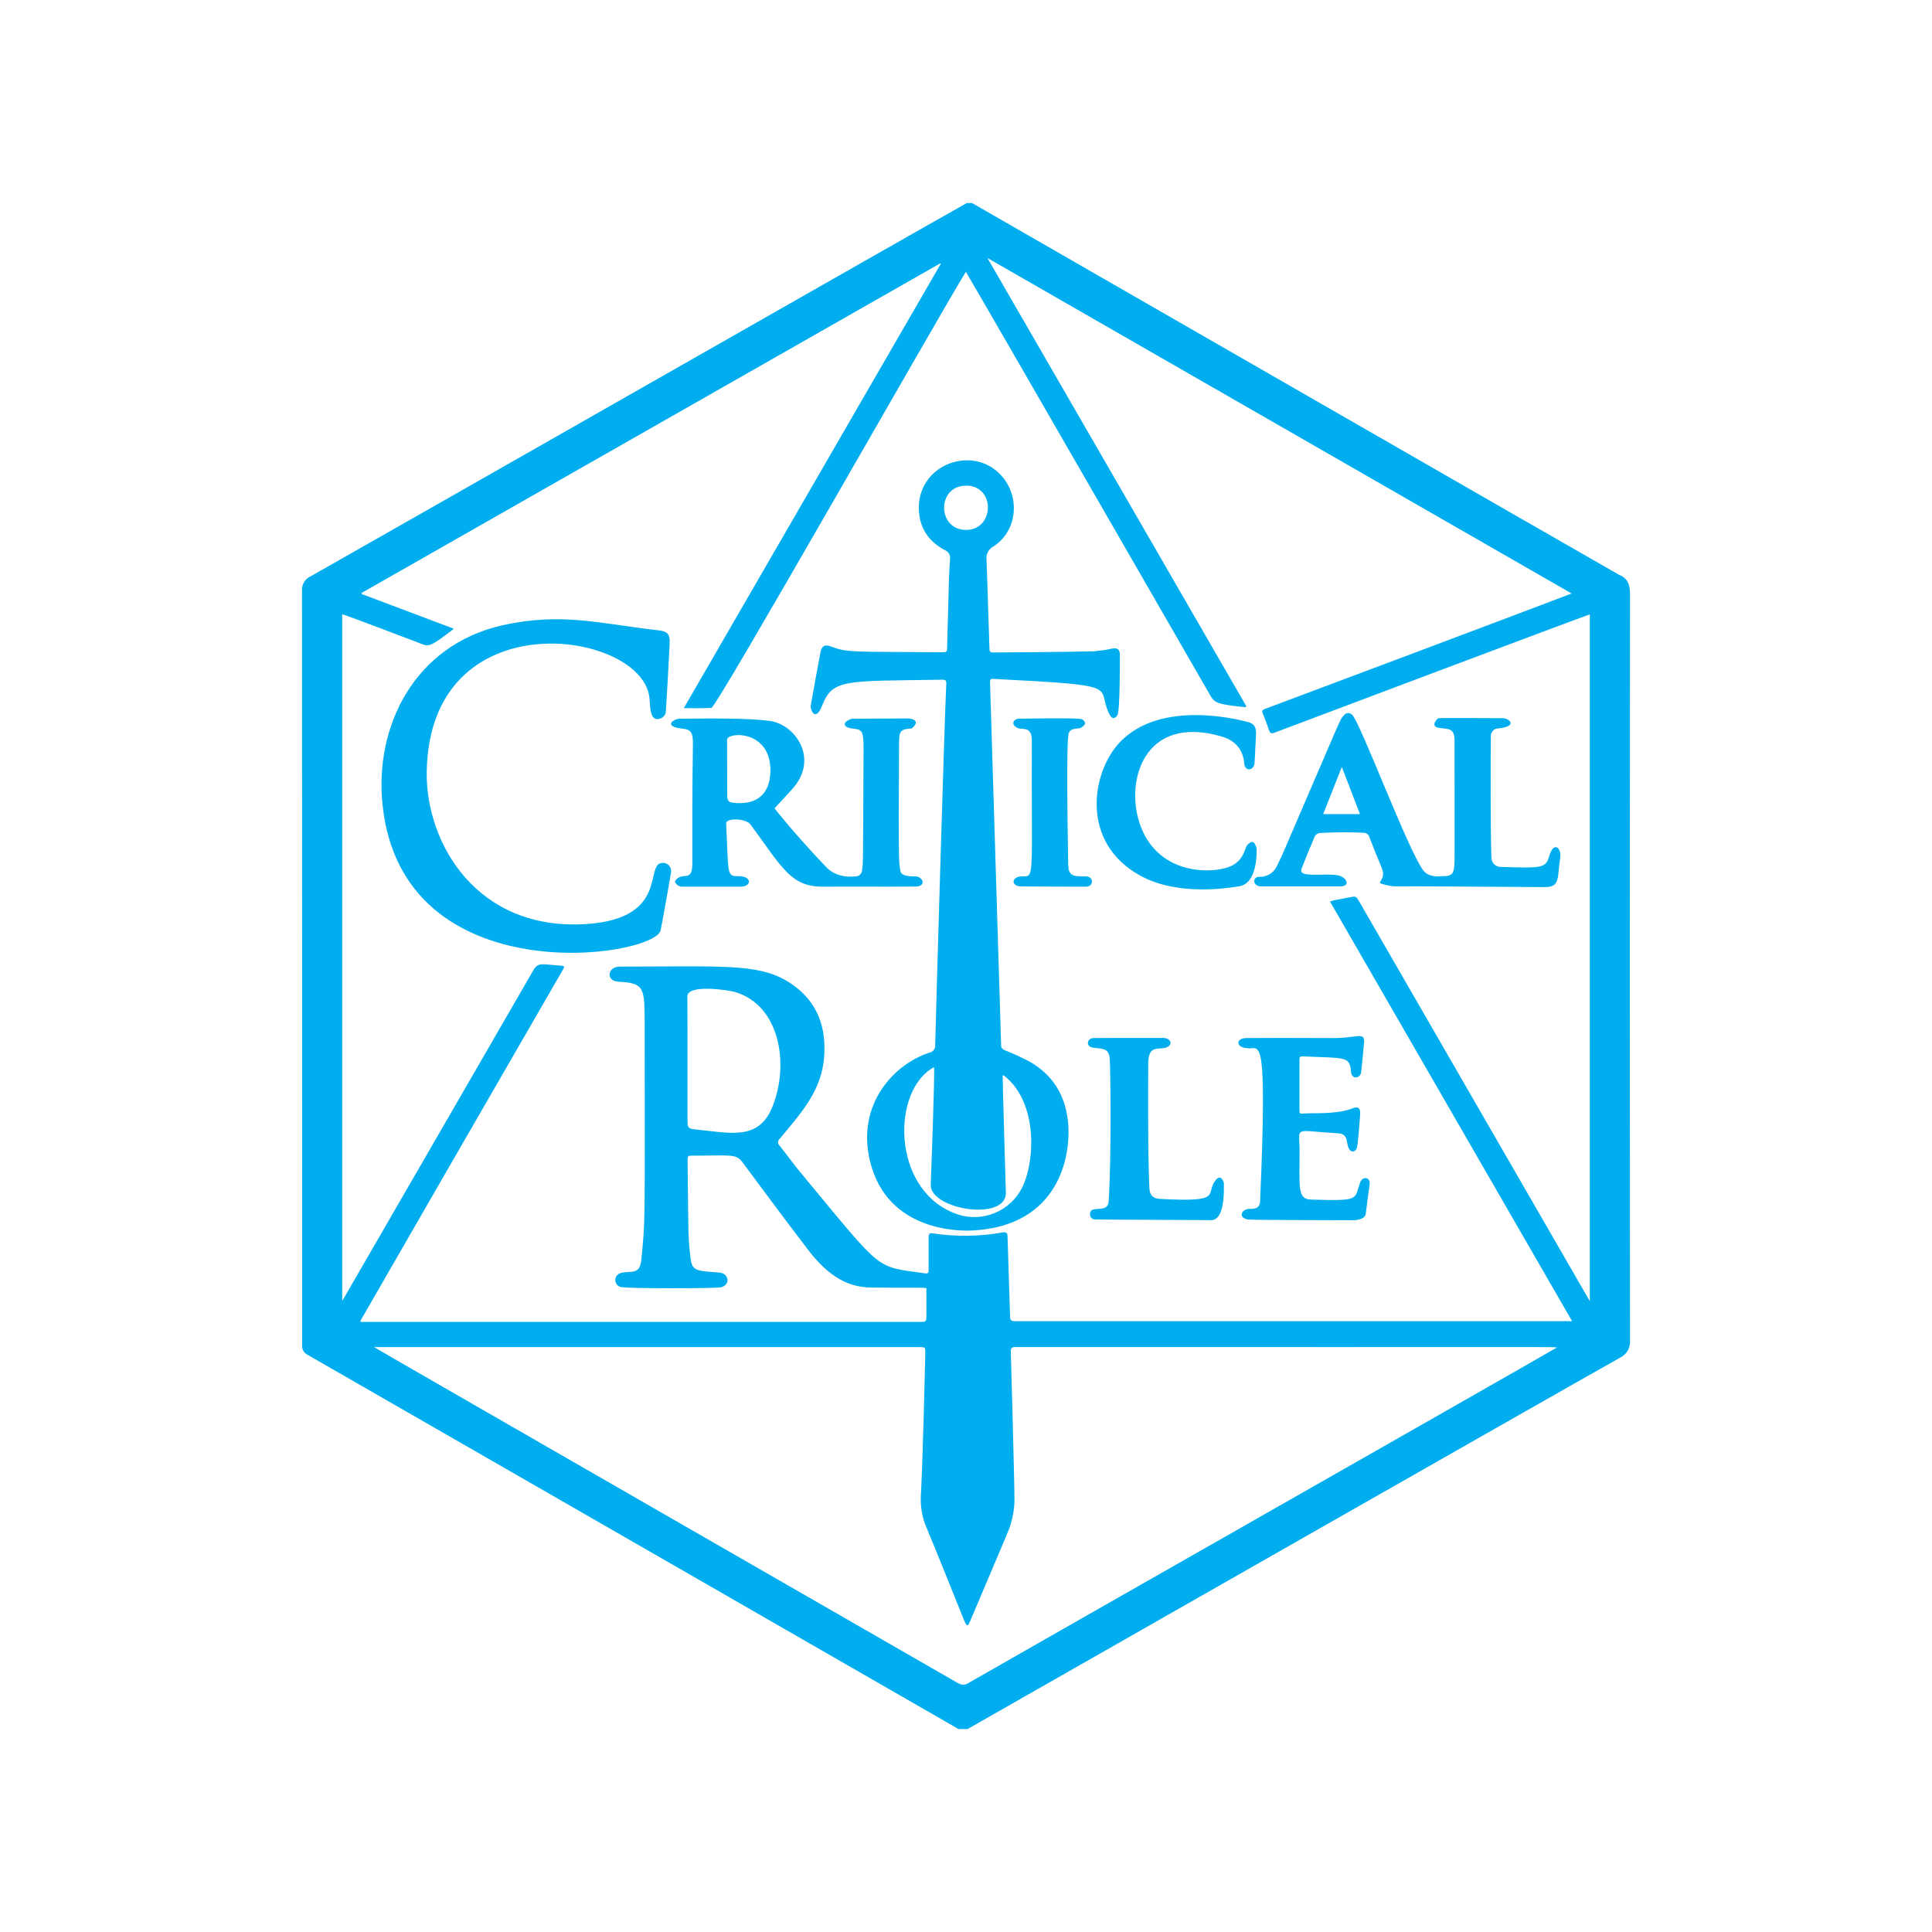
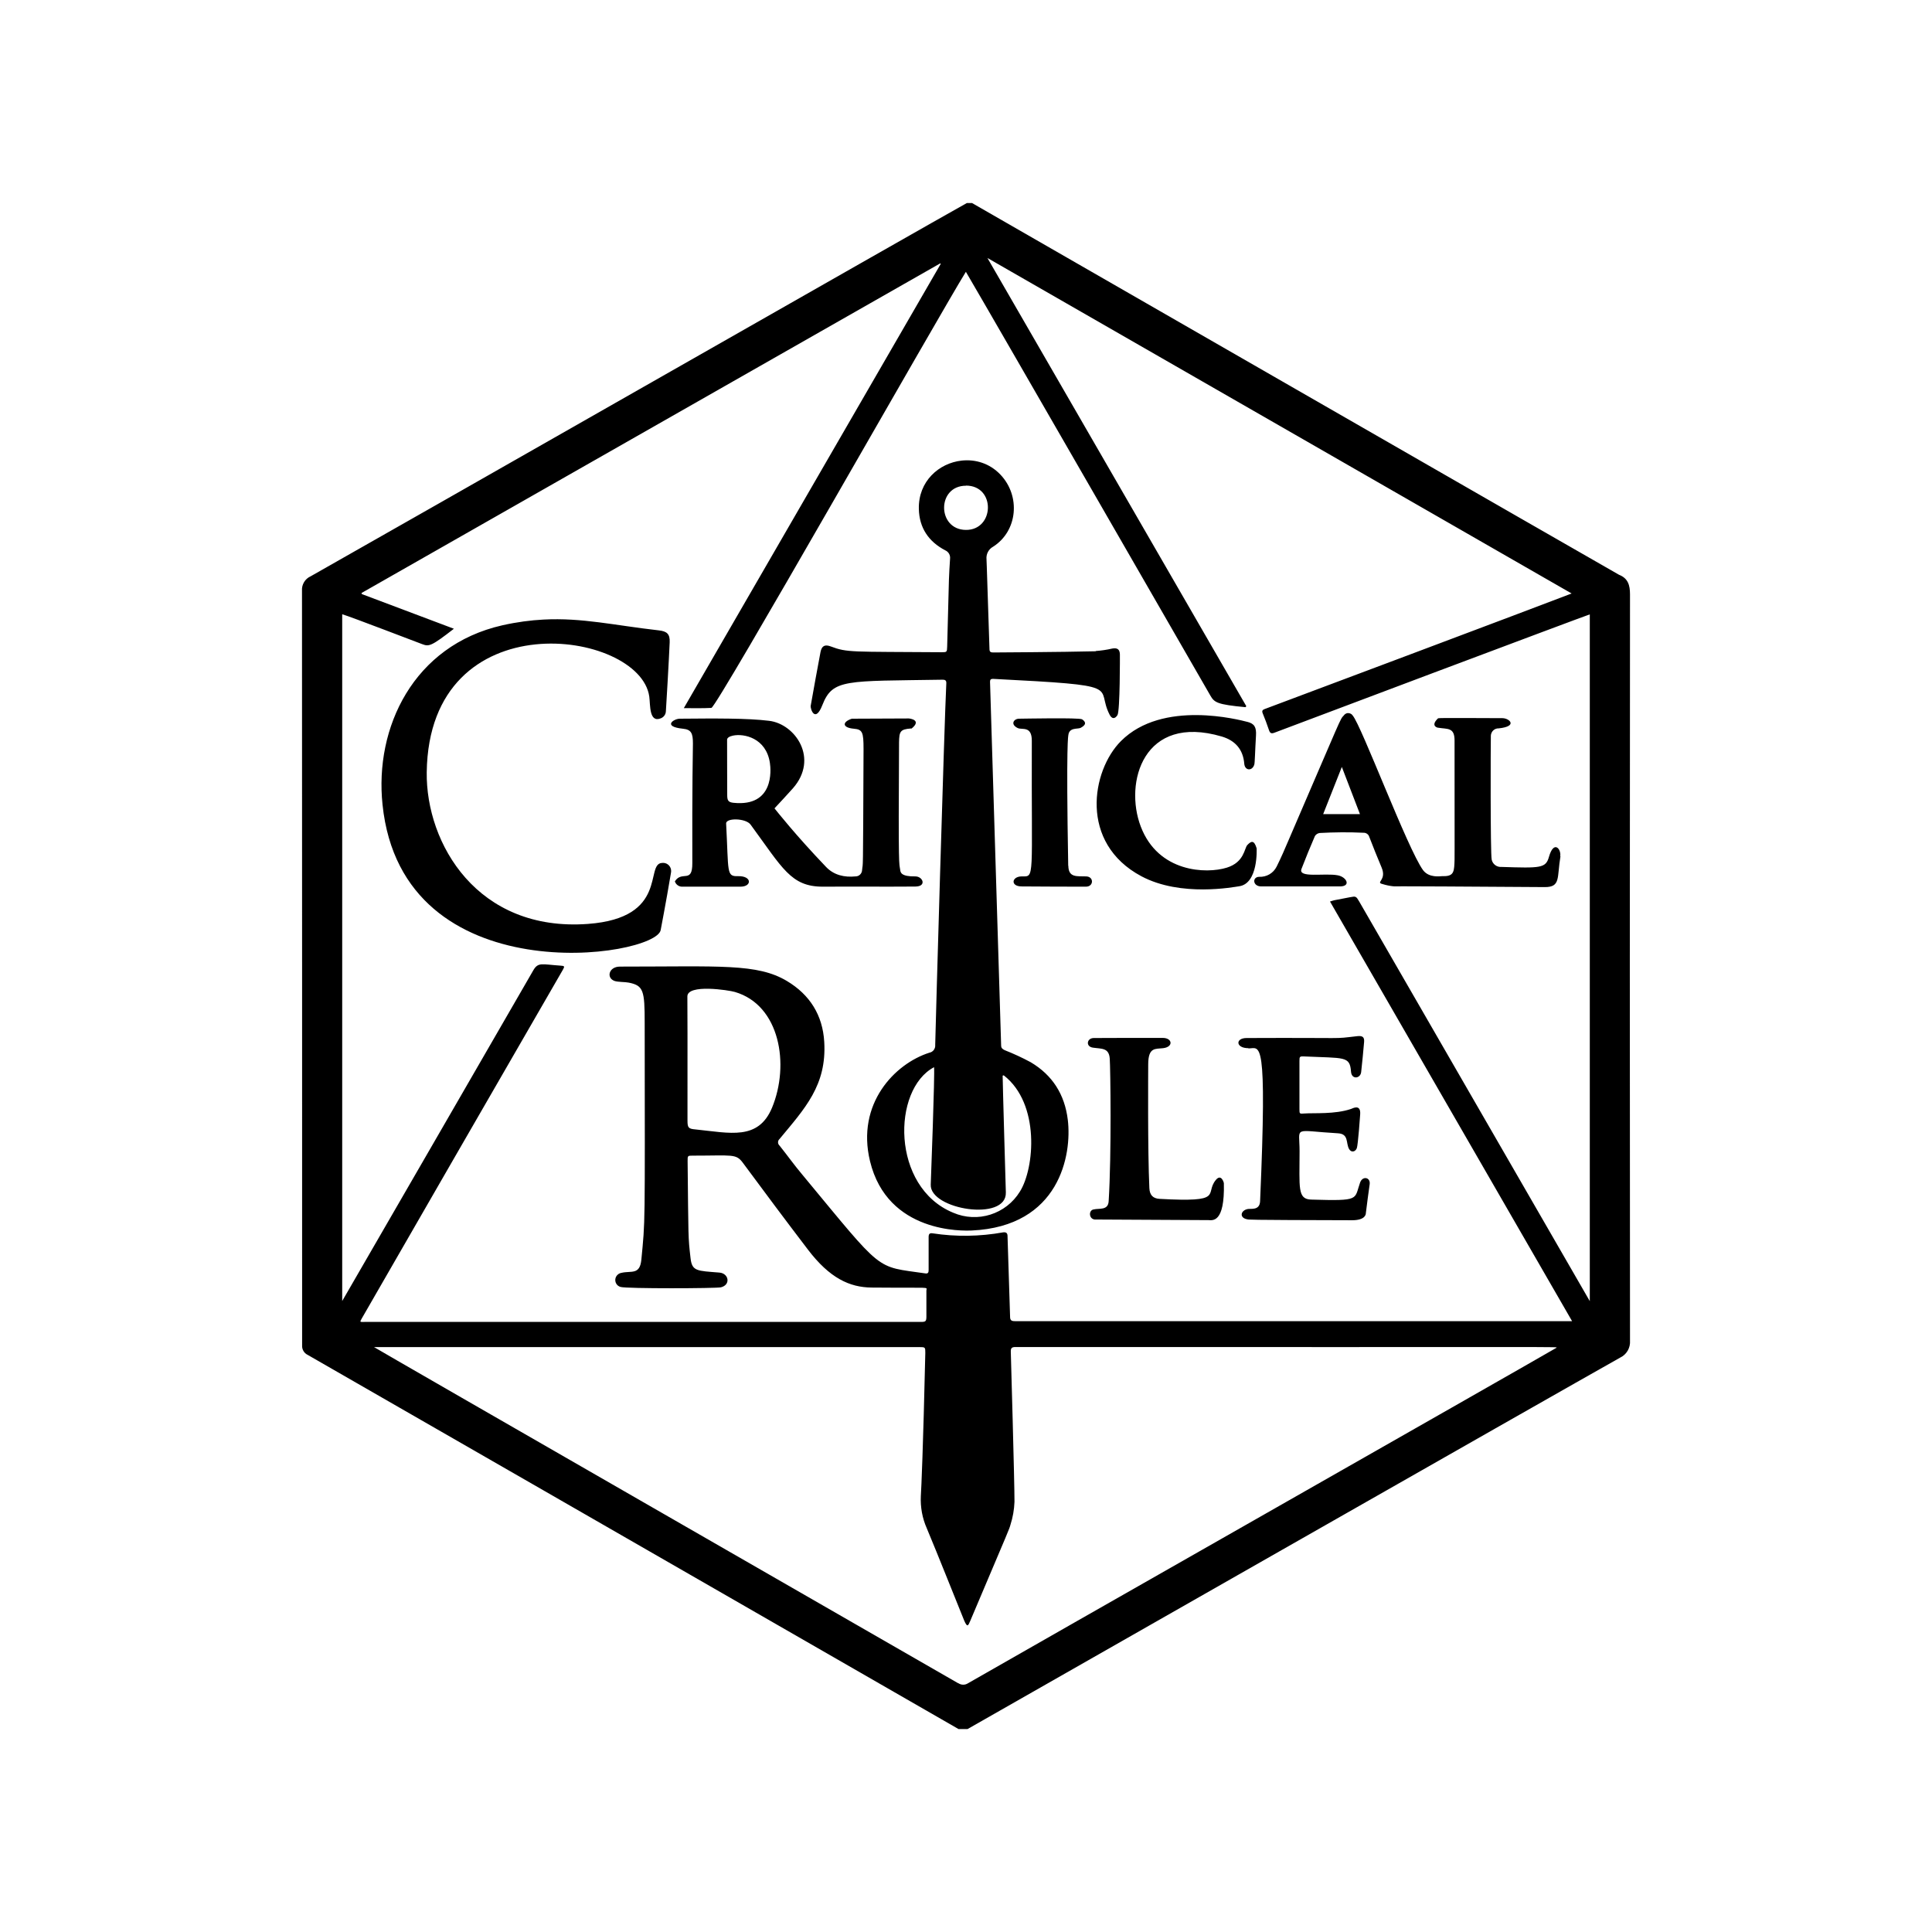
- <svg xmlns="http://www.w3.org/2000/svg" fill="#00aeef" width="800px" height="800px" viewBox="0 0 32 32">
+ <svg xmlns="http://www.w3.org/2000/svg" fill="#000000" width="800px" height="800px" viewBox="0 0 32 32">
  <path d="M 16.014 3.363 C 15.477 3.659 6.294 8.898 5.146 9.545 C 5.051 9.587 4.994 9.684 5.002 9.787 C 5.004 11.128 5.004 22.238 5.004 22.281 C 4.999 22.348 5.035 22.412 5.096 22.441 C 5.103 22.445 11.961 26.385 15.877 28.639 L 16.025 28.639 C 16.571 28.328 25.777 23.08 26.832 22.488 C 26.942 22.437 27.007 22.324 26.998 22.203 C 26.994 18.083 26.994 13.963 26.998 9.844 C 26.998 9.691 26.964 9.578 26.816 9.52 C 26.789 9.509 16.112 3.37 16.1 3.363 L 16.014 3.363 z M 16.355 4.273 C 19.585 6.129 22.802 7.975 26.031 9.83 C 25.663 9.974 20.952 11.744 20.947 11.744 C 20.911 11.757 20.898 11.775 20.914 11.814 C 20.951 11.905 20.987 11.998 21.018 12.092 C 21.035 12.145 21.058 12.156 21.111 12.135 C 21.233 12.087 26.247 10.201 26.332 10.176 L 26.332 21.551 C 26.329 21.548 22.875 15.558 22.514 14.934 C 22.461 14.843 22.458 14.842 22.359 14.861 C 22.009 14.93 22.141 14.899 22.029 14.932 C 23.362 17.244 24.699 19.561 26.039 21.883 L 16.822 21.883 C 16.762 21.883 16.728 21.878 16.73 21.803 C 16.73 21.798 16.688 20.484 16.688 20.479 C 16.689 20.423 16.666 20.405 16.613 20.412 C 16.228 20.481 15.835 20.487 15.449 20.428 C 15.395 20.419 15.381 20.441 15.381 20.49 L 15.381 21.035 C 15.381 21.071 15.374 21.098 15.33 21.092 C 14.482 20.968 14.653 21.101 13.293 19.461 C 13.159 19.303 13.04 19.135 12.912 18.975 C 12.909 18.973 12.906 18.97 12.904 18.967 C 12.878 18.936 12.882 18.891 12.912 18.865 C 13.331 18.359 13.695 17.976 13.652 17.256 C 13.626 16.816 13.415 16.476 13.033 16.248 C 12.541 15.955 11.93 16.01 10.268 16.01 C 10.082 16.01 10.038 16.199 10.18 16.248 C 10.237 16.267 10.352 16.263 10.412 16.275 C 10.66 16.323 10.678 16.409 10.678 16.943 C 10.682 20.419 10.687 20.189 10.623 20.863 C 10.598 21.122 10.457 21.044 10.295 21.082 C 10.248 21.089 10.208 21.124 10.195 21.17 C 10.178 21.234 10.215 21.299 10.279 21.316 C 10.381 21.346 11.863 21.341 11.941 21.322 C 12.107 21.28 12.071 21.091 11.916 21.078 C 11.545 21.048 11.463 21.058 11.438 20.842 C 11.396 20.477 11.403 20.524 11.389 19.23 C 11.388 19.14 11.391 19.141 11.477 19.141 C 12.134 19.141 12.19 19.106 12.303 19.258 C 12.66 19.741 13.019 20.222 13.383 20.699 C 13.74 21.167 14.069 21.323 14.438 21.326 C 15.46 21.335 15.344 21.309 15.344 21.375 L 15.344 21.812 C 15.343 21.883 15.331 21.895 15.26 21.895 L 6.055 21.895 C 5.963 21.895 5.952 21.907 5.992 21.838 C 7.526 19.175 7.289 19.585 9.322 16.064 C 9.356 16.005 9.352 15.998 9.283 15.994 C 8.981 15.974 8.914 15.931 8.834 16.07 C 8.831 16.074 5.711 21.479 5.668 21.549 L 5.668 10.174 C 5.798 10.21 6.985 10.668 6.99 10.668 C 7.105 10.711 7.137 10.71 7.518 10.414 L 5.994 9.84 C 5.992 9.834 5.988 9.828 5.988 9.822 C 9.182 8.002 12.376 6.183 15.572 4.363 L 15.584 4.371 L 15.58 4.373 C 14.167 6.817 12.749 9.269 11.326 11.729 C 11.493 11.729 11.638 11.733 11.783 11.725 C 11.872 11.719 15.549 5.226 15.998 4.502 C 16.418 5.216 19.998 11.437 20.047 11.52 C 20.113 11.635 20.157 11.669 20.629 11.713 L 20.643 11.697 L 16.355 4.273 z M 15.928 7.629 C 15.551 7.67 15.208 7.973 15.219 8.43 C 15.226 8.742 15.38 8.971 15.656 9.115 C 15.71 9.138 15.743 9.195 15.736 9.254 C 15.716 9.598 15.722 9.356 15.688 10.713 C 15.685 10.8 15.683 10.803 15.598 10.803 C 14.091 10.792 14.036 10.811 13.76 10.707 C 13.662 10.67 13.61 10.697 13.59 10.801 C 13.534 11.098 13.48 11.393 13.428 11.689 C 13.419 11.743 13.502 11.983 13.621 11.678 C 13.792 11.24 14.01 11.284 15.607 11.258 C 15.643 11.258 15.676 11.261 15.674 11.314 C 15.639 12.017 15.495 17.027 15.49 17.305 C 15.496 17.368 15.455 17.425 15.393 17.436 C 14.819 17.619 14.18 18.281 14.41 19.232 C 14.7 20.433 15.96 20.387 16.096 20.381 C 17.549 20.314 17.757 19.129 17.686 18.547 C 17.635 18.129 17.433 17.808 17.072 17.594 C 16.933 17.519 16.79 17.453 16.643 17.395 C 16.609 17.379 16.582 17.362 16.582 17.318 C 16.582 17.312 16.398 11.297 16.398 11.291 C 16.398 11.256 16.412 11.244 16.447 11.244 C 18.685 11.359 18.132 11.36 18.379 11.838 C 18.414 11.907 18.463 11.914 18.508 11.846 C 18.553 11.778 18.549 10.843 18.549 10.838 C 18.546 10.753 18.505 10.727 18.422 10.742 C 18.332 10.763 18.24 10.776 18.148 10.783 L 18.15 10.787 C 17.583 10.801 16.454 10.807 16.449 10.807 C 16.409 10.807 16.389 10.796 16.389 10.752 C 16.335 9.056 16.34 9.297 16.34 9.268 C 16.33 9.181 16.372 9.097 16.449 9.055 C 16.856 8.796 16.908 8.216 16.57 7.861 C 16.391 7.673 16.154 7.604 15.928 7.629 z M 16 8.043 C 16.496 8.044 16.473 8.783 15.996 8.777 C 15.519 8.771 15.515 8.045 16 8.045 L 16 8.043 z M 9.002 10.262 C 8.79 10.273 8.565 10.302 8.32 10.357 C 6.848 10.691 6.201 12.051 6.336 13.328 C 6.664 16.494 10.867 15.857 10.943 15.404 C 10.944 15.394 11.023 14.995 11.113 14.459 C 11.117 14.442 11.117 14.425 11.115 14.408 C 11.105 14.335 11.038 14.283 10.965 14.293 C 10.677 14.306 11.083 15.204 9.738 15.303 C 7.907 15.438 7.053 13.972 7.068 12.791 C 7.106 9.923 10.599 10.43 10.754 11.537 C 10.773 11.677 10.749 11.98 10.949 11.896 C 10.996 11.876 11.027 11.832 11.029 11.781 C 11.033 11.74 11.082 10.886 11.092 10.639 C 11.098 10.502 11.048 10.456 10.912 10.441 C 10.179 10.358 9.639 10.228 9.002 10.262 z M 22.316 11.812 C 22.294 11.816 22.272 11.829 22.258 11.85 C 22.191 11.921 22.245 11.824 21.348 13.904 C 21.283 14.057 21.219 14.206 21.145 14.354 C 21.09 14.464 20.977 14.529 20.854 14.523 C 20.738 14.526 20.747 14.682 20.891 14.682 L 22.191 14.682 C 22.382 14.682 22.306 14.526 22.158 14.498 C 21.944 14.456 21.494 14.55 21.557 14.391 C 21.628 14.208 21.701 14.027 21.779 13.848 C 21.796 13.82 21.826 13.801 21.859 13.797 C 22.099 13.784 22.34 13.781 22.58 13.793 C 22.626 13.79 22.668 13.819 22.68 13.863 C 22.746 14.031 22.812 14.201 22.883 14.367 C 22.975 14.582 22.775 14.613 22.9 14.643 C 22.958 14.661 23.019 14.674 23.08 14.68 C 23.223 14.684 22.546 14.672 25.584 14.693 C 25.854 14.695 25.786 14.536 25.846 14.184 L 25.842 14.182 C 25.862 14.067 25.738 13.906 25.656 14.191 C 25.603 14.381 25.521 14.38 24.867 14.359 C 24.792 14.365 24.722 14.312 24.707 14.238 C 24.684 14.124 24.69 12.285 24.693 12.205 C 24.692 12.199 24.693 12.192 24.693 12.186 C 24.696 12.116 24.754 12.061 24.824 12.064 C 25.147 12.03 25 11.895 24.885 11.895 C 23.77 11.89 23.824 11.892 23.814 11.902 C 23.692 12.022 23.805 12.053 23.818 12.053 C 23.976 12.079 24.092 12.044 24.092 12.264 C 24.093 14.358 24.094 14.209 24.09 14.301 C 24.083 14.458 24.063 14.518 23.885 14.512 C 23.854 14.512 23.669 14.545 23.57 14.412 C 23.312 14.056 22.549 12.015 22.404 11.85 C 22.398 11.842 22.392 11.834 22.383 11.828 C 22.362 11.814 22.339 11.809 22.316 11.812 z M 19.824 11.844 C 19.403 11.841 18.912 11.928 18.566 12.275 C 18.08 12.762 17.869 13.962 18.906 14.514 C 19.562 14.863 20.441 14.69 20.52 14.68 C 20.844 14.638 20.814 14.056 20.814 14.051 C 20.771 13.906 20.721 13.932 20.66 13.996 C 20.609 14.049 20.612 14.28 20.32 14.371 C 19.981 14.477 19.185 14.452 18.895 13.691 C 18.616 12.962 18.939 11.817 20.236 12.199 C 20.459 12.265 20.59 12.413 20.609 12.65 C 20.619 12.768 20.742 12.774 20.775 12.664 C 20.785 12.63 20.787 12.448 20.803 12.186 C 20.812 12.043 20.777 11.985 20.656 11.955 L 20.654 11.955 C 20.595 11.94 20.245 11.847 19.824 11.844 z M 15.051 11.9 L 14.109 11.904 C 13.946 11.958 13.948 12.053 14.143 12.07 C 14.285 12.082 14.303 12.127 14.303 12.406 C 14.294 14.642 14.294 14.241 14.279 14.41 C 14.277 14.469 14.229 14.517 14.17 14.516 C 13.986 14.534 13.813 14.496 13.682 14.359 C 13.17 13.823 12.875 13.446 12.828 13.389 C 12.934 13.275 13.034 13.168 13.133 13.057 C 13.567 12.563 13.173 11.992 12.74 11.939 C 12.374 11.894 11.842 11.899 11.258 11.904 C 11.159 11.905 10.966 12.034 11.312 12.07 C 11.45 12.084 11.477 12.145 11.477 12.314 C 11.476 12.417 11.463 13.024 11.467 14.295 C 11.469 14.643 11.295 14.413 11.178 14.598 C 11.195 14.654 11.25 14.691 11.309 14.686 L 12.27 14.686 C 12.456 14.683 12.456 14.507 12.225 14.512 C 12.028 14.518 12.07 14.454 12.027 13.641 C 12.022 13.543 12.353 13.55 12.432 13.658 C 12.962 14.38 13.1 14.686 13.627 14.686 C 14.139 14.683 14.65 14.688 15.162 14.684 C 15.353 14.682 15.285 14.516 15.162 14.516 C 14.923 14.52 14.915 14.449 14.91 14.408 C 14.893 14.28 14.878 14.464 14.891 12.295 C 14.894 12.116 14.91 12.079 15.088 12.066 C 15.092 12.066 15.1 12.068 15.1 12.066 C 15.273 11.925 15.067 11.9 15.051 11.9 z M 16.877 11.904 C 16.79 11.906 16.73 11.998 16.857 12.059 C 16.929 12.093 17.09 12.017 17.09 12.268 C 17.082 14.595 17.144 14.516 16.922 14.516 C 16.755 14.517 16.732 14.682 16.922 14.682 C 17.313 14.685 17.668 14.686 17.988 14.686 C 18.116 14.685 18.121 14.521 17.992 14.516 C 17.837 14.51 17.698 14.541 17.695 14.34 L 17.693 14.34 C 17.656 12.258 17.695 12.188 17.695 12.178 C 17.709 12.042 17.851 12.081 17.9 12.055 C 18.013 11.995 17.97 11.945 17.922 11.914 C 17.874 11.884 16.941 11.904 16.877 11.904 z M 12.141 12.184 C 12.32 12.146 12.69 12.221 12.752 12.637 C 12.77 12.753 12.822 13.366 12.15 13.297 C 12.063 13.288 12.045 13.259 12.045 13.17 C 12.042 12.928 12.045 12.474 12.043 12.252 C 12.042 12.222 12.081 12.196 12.141 12.184 z M 22.225 12.703 L 22.525 13.484 L 21.916 13.484 C 22.019 13.224 22.118 12.974 22.225 12.703 z M 11.74 16.377 C 11.925 16.381 12.122 16.415 12.172 16.43 C 12.919 16.648 13.083 17.634 12.787 18.348 C 12.558 18.894 12.091 18.765 11.521 18.707 C 11.403 18.697 11.387 18.679 11.387 18.561 C 11.387 17.079 11.388 16.902 11.385 16.506 C 11.383 16.4 11.555 16.373 11.74 16.377 z M 22.482 17.162 C 22.034 17.213 22.419 17.185 20.646 17.193 C 20.458 17.194 20.467 17.361 20.676 17.361 L 20.68 17.365 C 20.87 17.365 20.991 17.123 20.871 19.898 C 20.863 20.051 20.722 20.016 20.668 20.025 C 20.548 20.047 20.522 20.17 20.656 20.195 C 20.689 20.201 20.561 20.207 22.395 20.211 C 22.617 20.211 22.623 20.11 22.623 20.092 C 22.642 19.933 22.664 19.773 22.686 19.615 C 22.702 19.499 22.568 19.471 22.527 19.588 C 22.427 19.87 22.538 19.893 21.717 19.869 C 21.487 19.862 21.525 19.671 21.525 19.066 C 21.525 18.644 21.401 18.727 22.162 18.771 C 22.345 18.782 22.288 18.934 22.346 19.033 C 22.38 19.092 22.447 19.082 22.473 19.018 C 22.493 18.967 22.529 18.465 22.529 18.455 C 22.54 18.28 22.402 18.359 22.379 18.367 C 22.113 18.459 21.758 18.431 21.604 18.443 C 21.524 18.449 21.523 18.45 21.523 18.369 L 21.523 17.574 C 21.523 17.499 21.526 17.495 21.604 17.498 C 22.27 17.529 22.358 17.488 22.377 17.75 C 22.387 17.886 22.533 17.865 22.545 17.758 C 22.562 17.591 22.581 17.423 22.594 17.256 C 22.6 17.175 22.565 17.153 22.482 17.162 z M 19.258 17.191 C 19.005 17.19 18.189 17.192 18.117 17.193 C 18.001 17.193 17.978 17.333 18.1 17.352 C 18.242 17.374 18.368 17.349 18.381 17.535 C 18.392 17.691 18.412 19.112 18.363 19.895 C 18.354 20.053 18.208 20.009 18.109 20.033 C 18.028 20.052 18.036 20.188 18.131 20.199 L 20.016 20.209 C 20.075 20.209 20.288 20.27 20.271 19.598 C 20.271 19.586 20.227 19.434 20.137 19.545 C 19.947 19.777 20.293 19.917 19.207 19.857 C 19.094 19.851 19.042 19.791 19.037 19.678 C 19.008 19.066 19.018 17.73 19.018 17.631 C 19.018 17.34 19.137 17.377 19.266 17.361 C 19.439 17.34 19.42 17.191 19.258 17.191 z M 15.471 17.676 C 15.485 17.775 15.42 19.522 15.416 19.621 C 15.398 20.034 16.677 20.241 16.66 19.75 C 16.659 19.727 16.607 17.923 16.607 17.818 L 16.607 17.816 L 16.625 17.811 C 17.231 18.281 17.135 19.353 16.893 19.736 C 16.663 20.111 16.191 20.261 15.787 20.086 C 14.757 19.662 14.775 18.043 15.471 17.676 z M 16.818 22.311 C 26.335 22.315 25.772 22.303 25.779 22.324 C 25.018 22.765 16.874 27.396 16.035 27.879 C 15.986 27.912 15.922 27.912 15.873 27.879 L 15.869 27.879 C 14.997 27.376 6.322 22.392 6.195 22.312 L 15.227 22.312 C 15.326 22.312 15.326 22.314 15.326 22.41 C 15.29 23.983 15.26 24.658 15.252 24.779 C 15.243 24.962 15.276 25.145 15.35 25.312 C 15.562 25.82 15.764 26.334 15.971 26.844 C 16.021 26.957 16.034 26.933 16.07 26.848 C 16.755 25.232 16.709 25.346 16.736 25.256 C 16.776 25.132 16.798 25.004 16.803 24.875 C 16.805 24.585 16.742 22.394 16.742 22.389 C 16.74 22.33 16.758 22.311 16.818 22.311 z" />
</svg>
